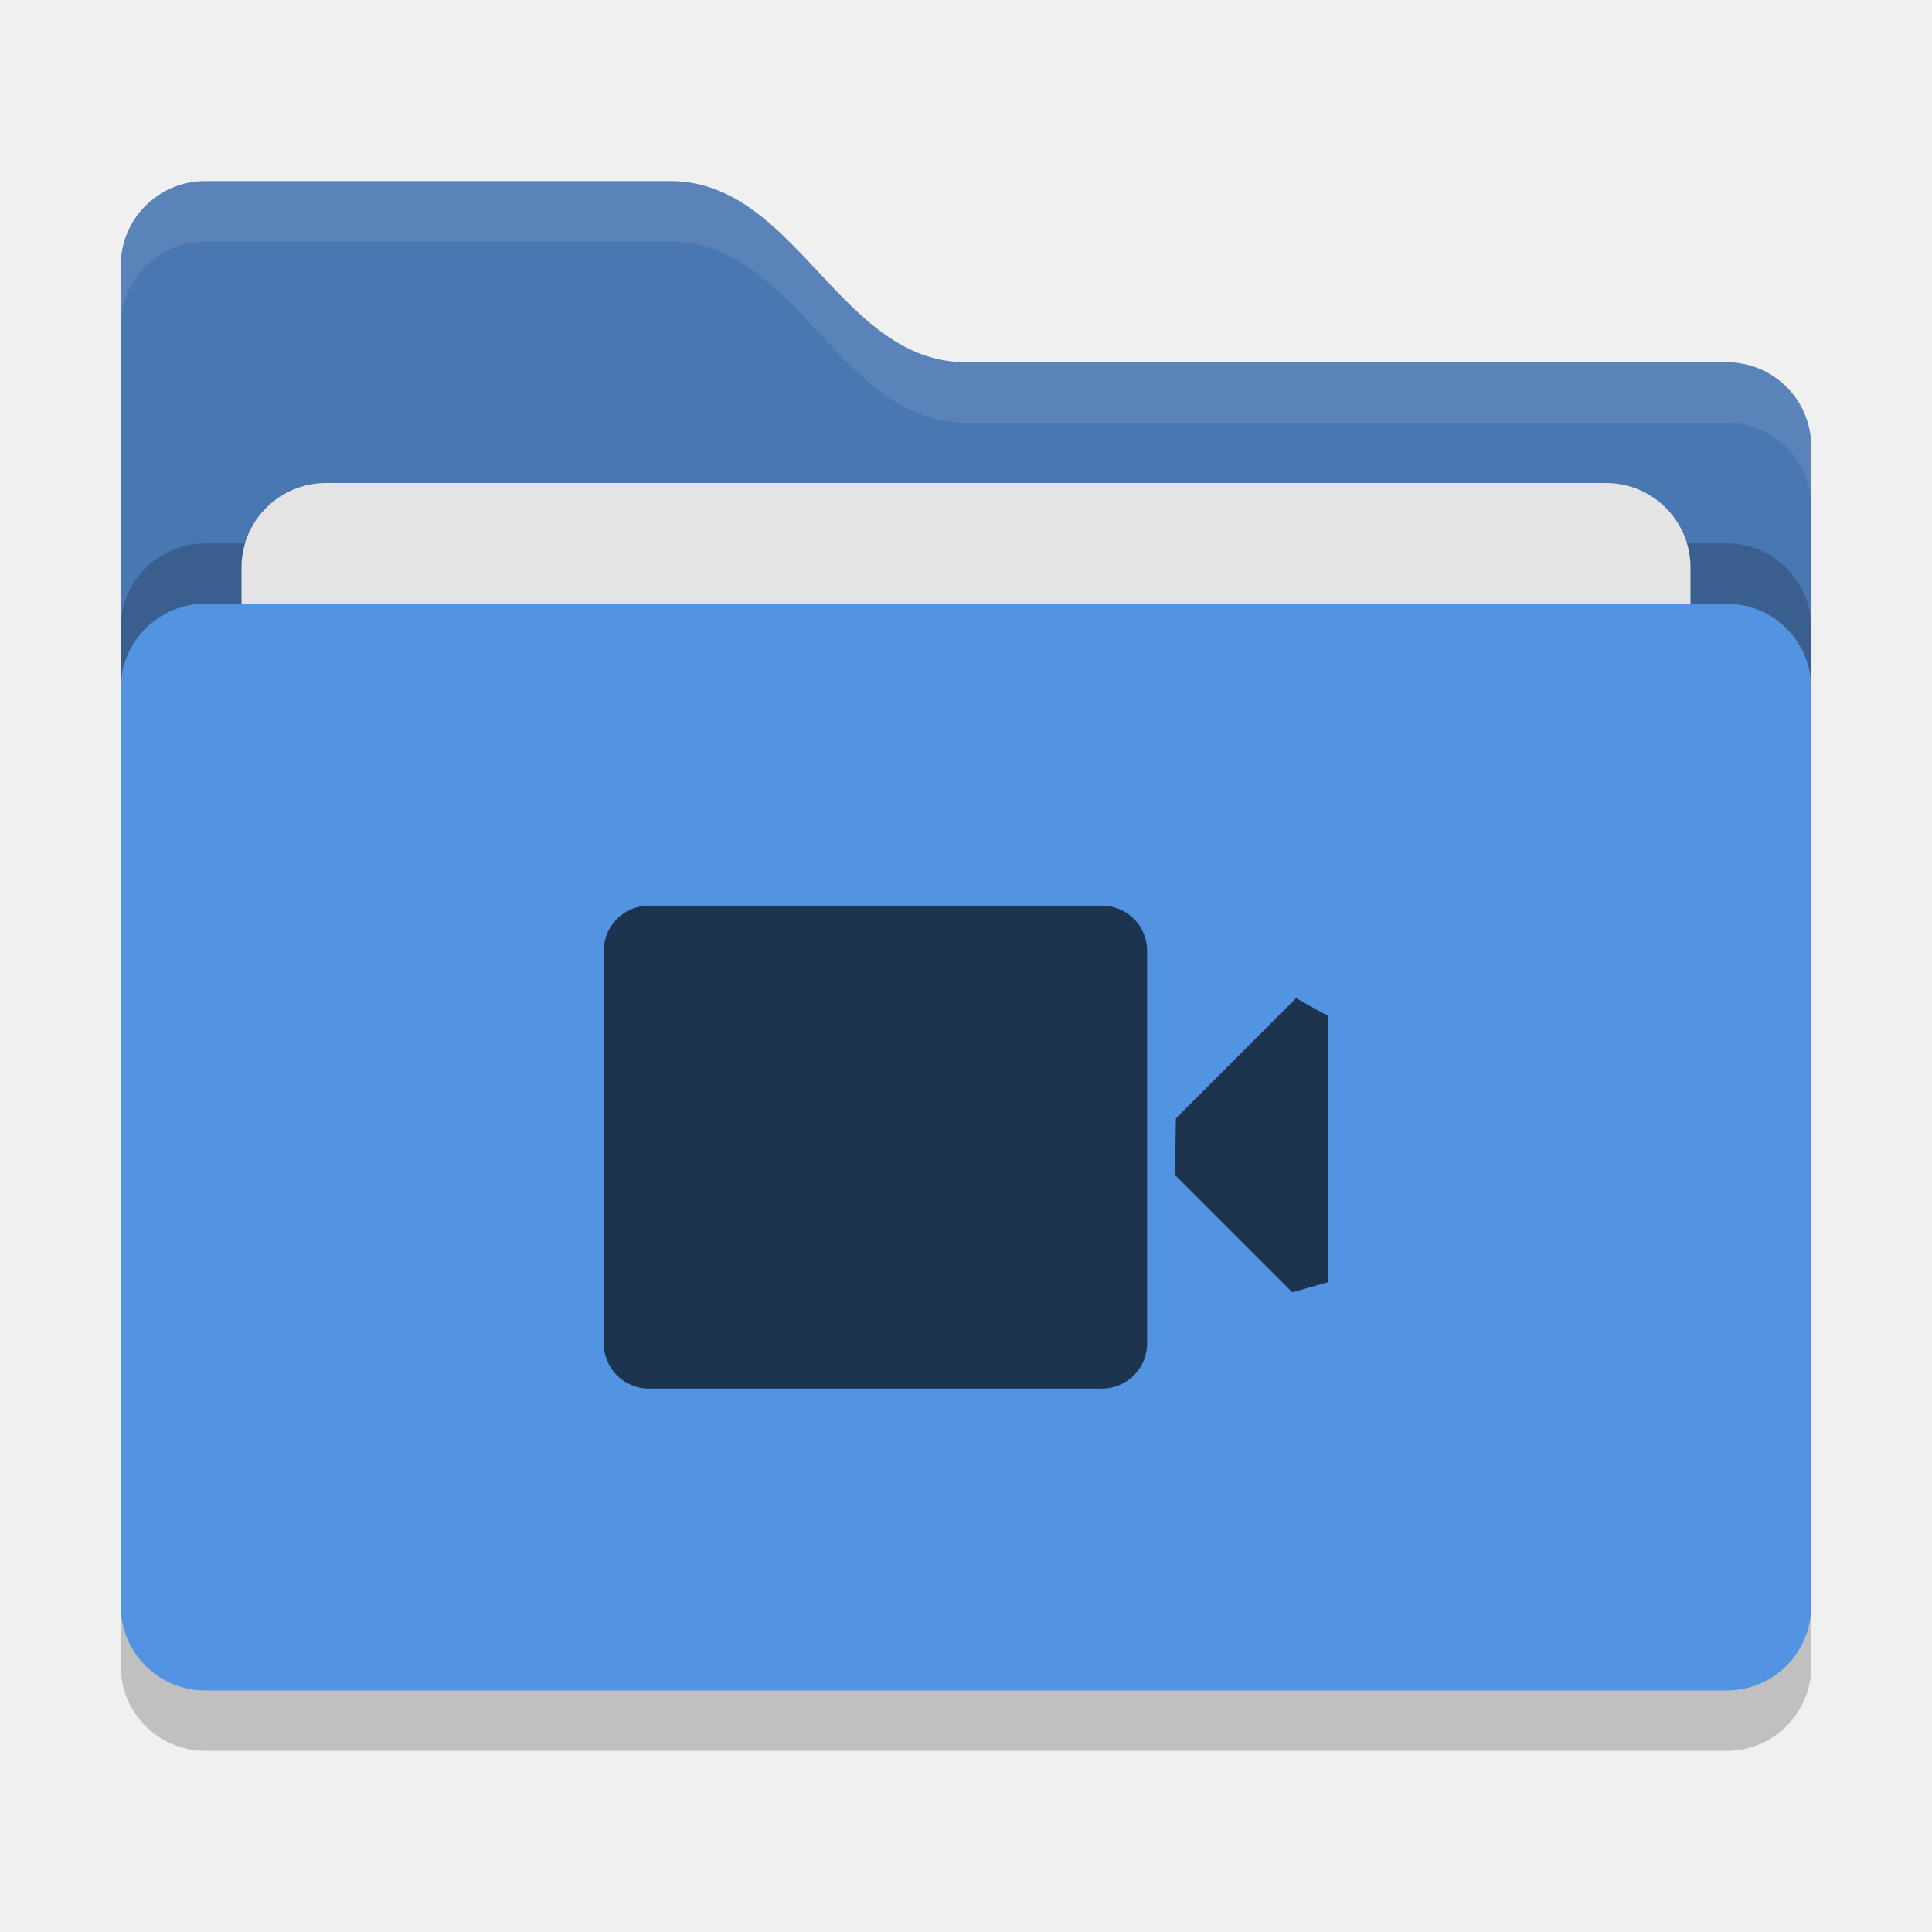
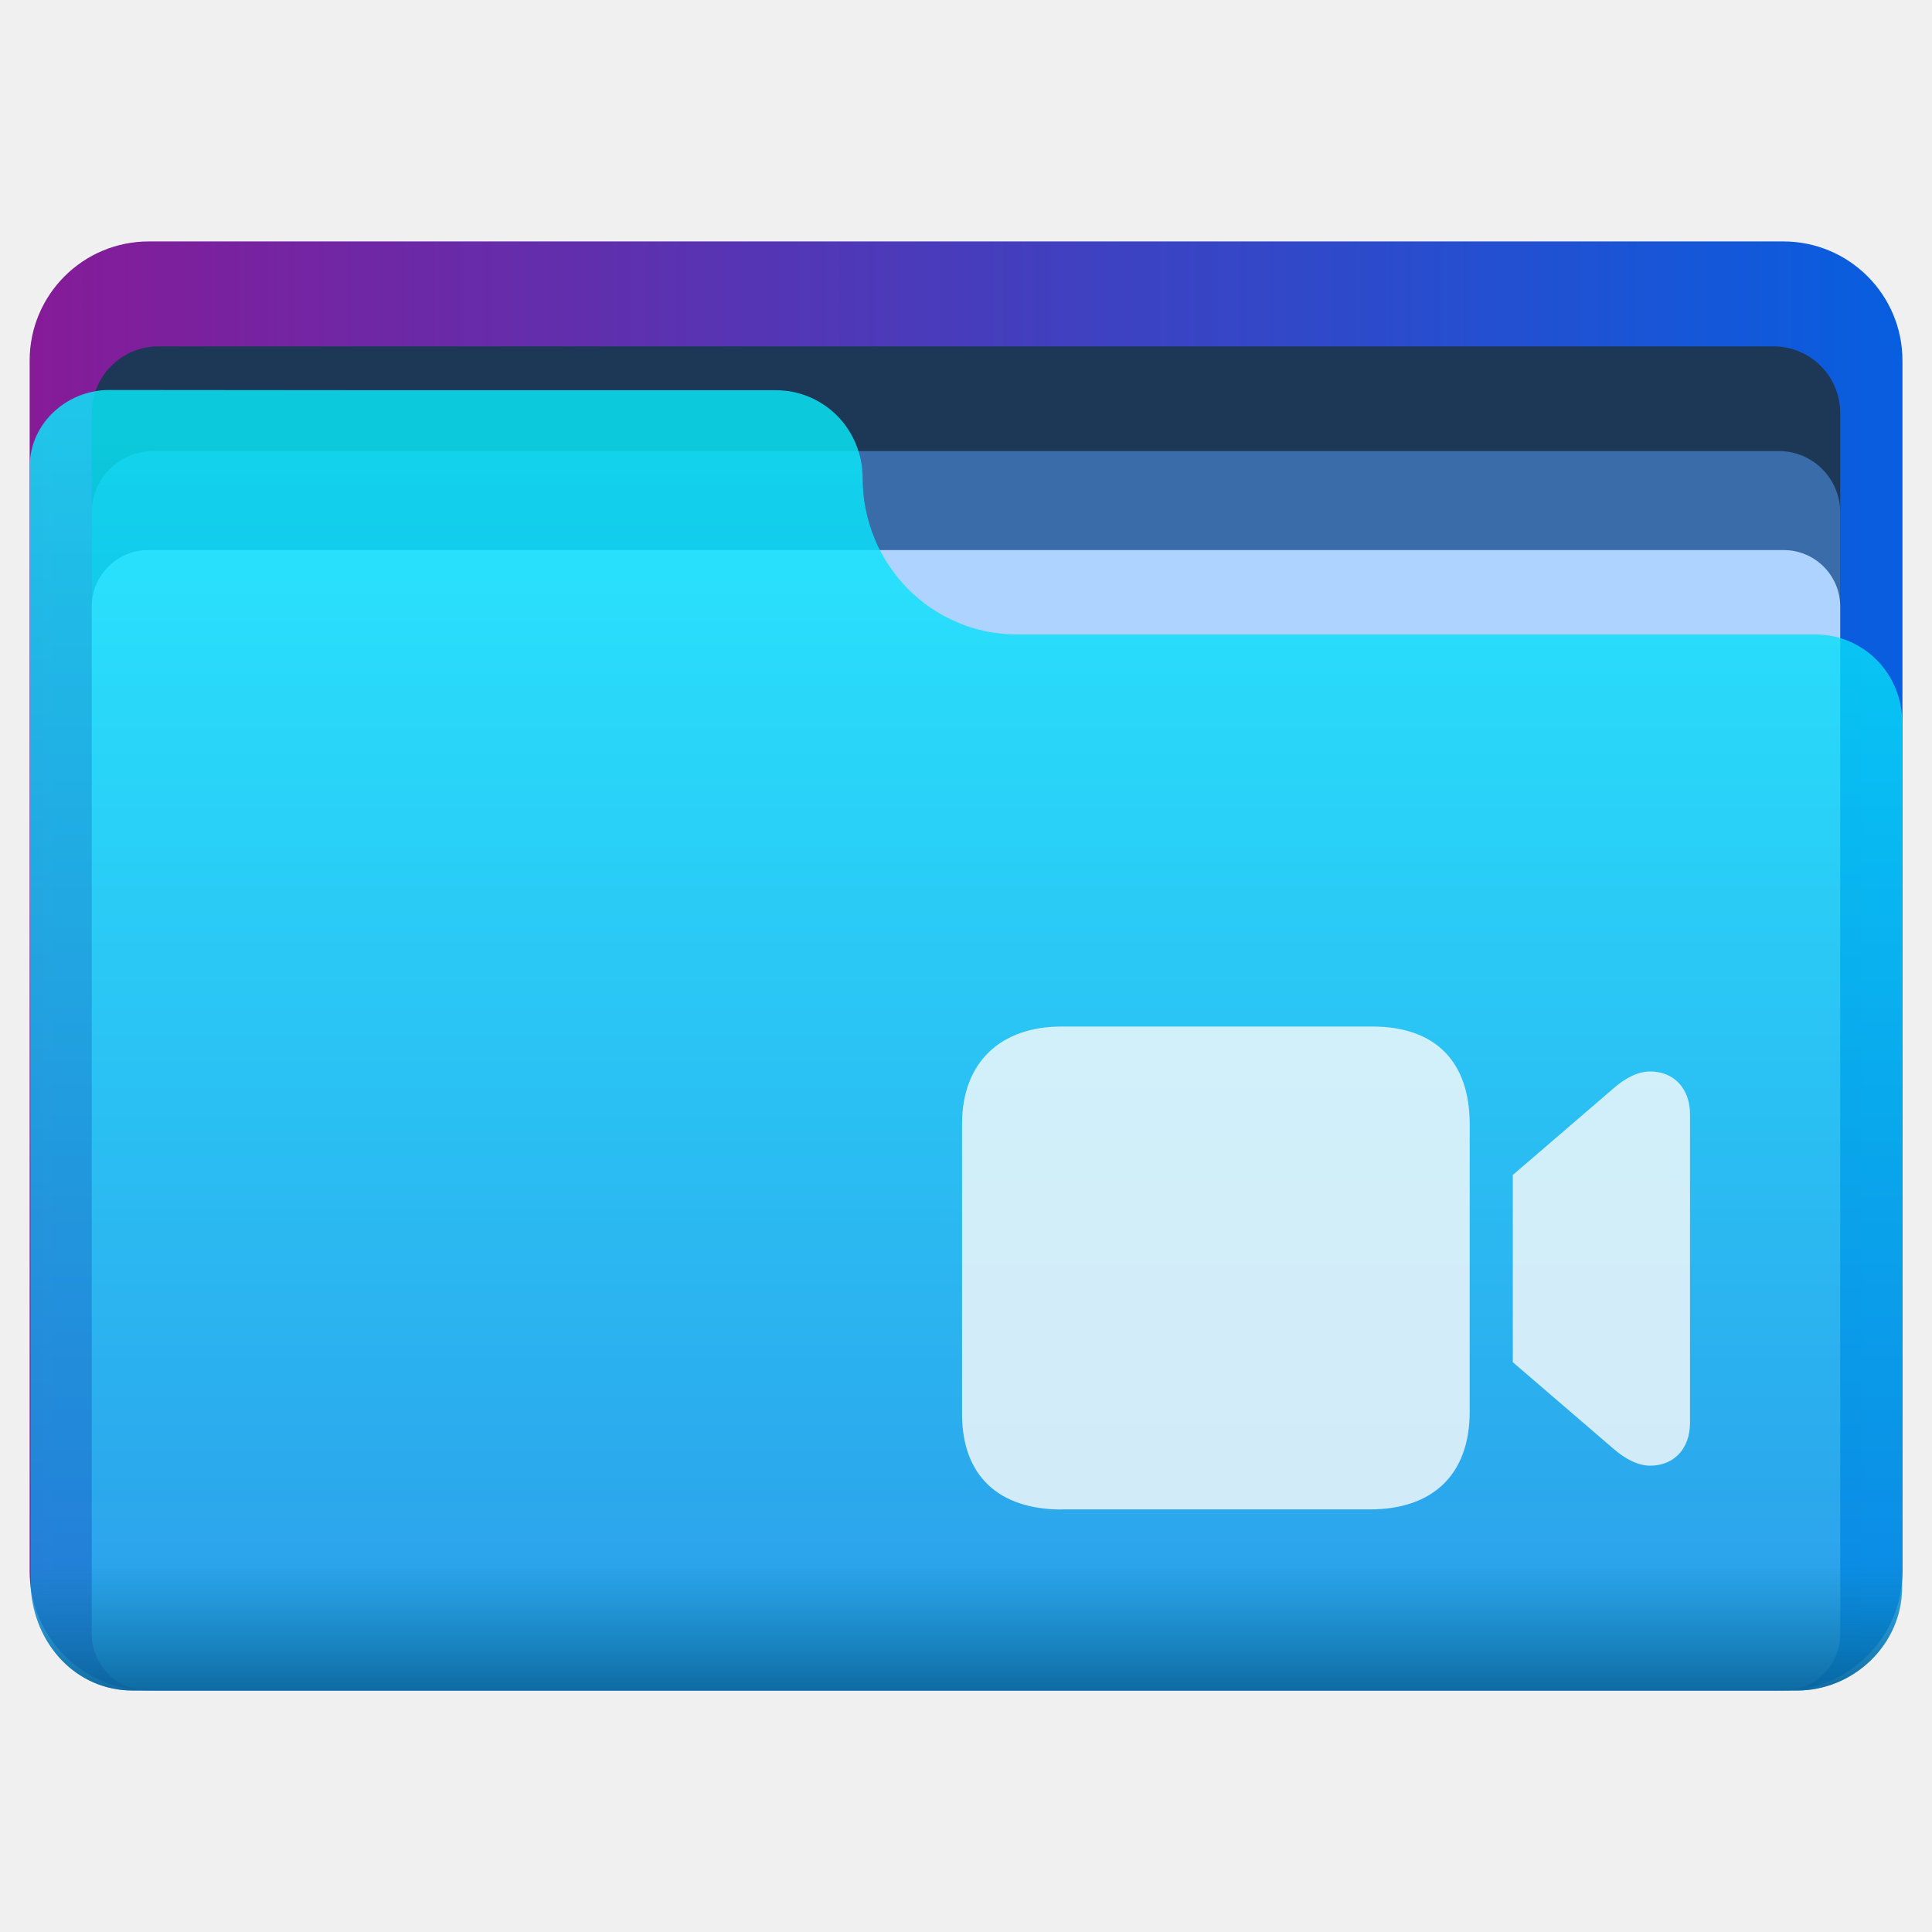
- <svg xmlns="http://www.w3.org/2000/svg" width="32" height="32" version="1" id="svg2474743">
-   <defs id="defs2474747" />
-   <rect style="opacity:0.2" width="28" height="18" x="2" y="11" rx="1.4" ry="1.4" id="rect2474729" />
-   <path style="fill:#4877b1" d="M 2,22.6 C 2,23.376 2.624,24 3.4,24 H 28.6 C 29.376,24 30,23.376 30,22.6 V 7.4 C 30,6.624 29.376,6 28.6,6 H 16 C 13.9,6 13.2,3 11.1,3 H 3.4 C 2.624,3 2,3.624 2,4.4" id="path2474731" />
-   <rect style="opacity:0.2" width="28" height="18" x="2" y="9" rx="1.4" ry="1.4" id="rect2474733" />
-   <rect style="fill:#e4e4e4" width="24" height="11" x="4" y="8" rx="1.4" ry="1.4" id="rect2474735" />
-   <rect style="fill:#5294e2" width="28" height="18" x="2" y="10" rx="1.4" ry="1.4" id="rect2474737" />
-   <path style="opacity:0.1;fill:#ffffff" d="M 3.4,3 C 2.625,3 2,3.625 2,4.4 V 5.4 C 2,4.625 2.625,4 3.4,4 H 11.1 C 13.2,4 13.9,7 16,7 H 28.6 C 29.375,7 30,7.625 30,8.4 V 7.4 C 30,6.625 29.375,6 28.6,6 H 16 C 13.9,6 13.2,3 11.1,3 Z" id="path2474739" />
-   <path style="fill:#1d344f" d="M 10.75,15 C 10.334,15 10,15.335 10,15.75 v 6.5 c 0,0.416 0.334,0.75 0.75,0.75 h 7.5 C 18.666,23 19,22.666 19,22.25 V 19 15.75 C 19,15.335 18.666,15 18.25,15 Z m 8.726,3.524 -0.014,0.939 1.942,1.942 v 0 L 22,21.237 v -4.407 0 l -0.533,-0.297 z" id="path2474741" />
+ <svg xmlns="http://www.w3.org/2000/svg" width="64" height="64" version="1.1" viewBox="0 0 16.933 16.933">
+   <defs>
+     <style id="current-color-scheme" type="text/css">.ColorScheme-Text { color:#727272; } .ColorScheme-Highlight { color:#5294e2; }</style>
+     <style type="text/css" />
+     <style type="text/css" />
+     <linearGradient id="linearGradient60884-3" x1="157.33" x2="247.31" y1="69.985" y2="69.985" gradientTransform="matrix(.18033 0 0 .18033 -28.018 -4.154)" gradientUnits="userSpaceOnUse">
+       <stop stop-color="#861b98" offset="0" />
+       <stop stop-color="#085ee0" offset="1" />
+     </linearGradient>
+     <linearGradient id="linearGradient47593-7" x1="193.68" x2="193.68" y1="43.371" y2="103.22" gradientTransform="matrix(.17854 0 0 .18033 -27.733 -4.154)" gradientUnits="userSpaceOnUse">
+       <stop stop-color="#07effe" offset="0" />
+       <stop stop-color="#0b92e5" offset="1" />
+     </linearGradient>
+     <linearGradient id="linearGradient2806" x1=".707" x2=".707" y1="14.743" y2="3.539" gradientTransform="translate(3.8869)" gradientUnits="userSpaceOnUse">
+       <stop stop-color="#075e91" offset="0" />
+       <stop stop-color="#077faa" stop-opacity="0" offset=".1" />
+       <stop stop-color="#07effe" stop-opacity="0" offset="1" />
+     </linearGradient>
+   </defs>
+   <g fill="#5e4aa6" stroke-width=".265">
+     <circle cx="-330.35" cy="-328.38" r="0" />
+     <circle cx="-312.11" cy="-326.25" r="0" />
+     <circle cx="-306.02" cy="-333.07" r="0" />
+     <circle cx="-308.84" cy="-326.01" r="0" />
+     <circle cx="-328.8" cy="-330.45" r="0" />
+   </g>
+   <g transform="translate(.000295 -.00032978)" fill="#5e4aa6" stroke-width=".265">
+     <circle cx="-330.35" cy="-328.38" r="0" />
+     <circle cx="-312.11" cy="-326.25" r="0" />
+     <circle cx="-306.02" cy="-333.07" r="0" />
+     <circle cx="-308.84" cy="-326.01" r="0" />
+     <circle cx="-328.8" cy="-330.45" r="0" />
+   </g>
+   <style type="text/css">.st0{opacity:0.15;fill:#45413C;}
+ 	.st1{fill:#FFE500;}
+ 	.st2{fill:#EBCB00;}
+ 	.st3{fill:none;stroke:#45413C;stroke-linecap:round;stroke-linejoin:round;stroke-miterlimit:10;}
+ 	.st4{fill:#FFAA54;}
+ 	.st5{fill:#FF8A14;}
+ 	.st6{fill:#FFB0CA;stroke:#45413C;stroke-linecap:round;stroke-linejoin:round;stroke-miterlimit:10;}
+ 	.st7{fill:#FF87AF;stroke:#45413C;stroke-linecap:round;stroke-linejoin:round;stroke-miterlimit:10;}
+ 	.st8{fill:#FFCC99;}
+ 	.st9{fill:#FFFFFF;}
+ 	.st10{fill:#F0F0F0;}
+ 	.st11{fill:#BF8256;}
+ 	.st12{fill:#915E3A;}
+ 	.st13{fill:#DEA47A;}
+ 	.st14{fill:#F0D5A8;}
+ 	.st15{fill:#DEBB7E;}
+ 	.st16{fill:#F7E5C6;}
+ 	.st17{fill:#FF8A14;stroke:#45413C;stroke-linecap:round;stroke-linejoin:round;stroke-miterlimit:10;}
+ 	.st18{fill:#FFF5E3;}
+ 	.st19{fill:#FFF48C;}
+ 	.st20{fill:#FFFACF;}
+ 	.st21{fill:#FFFCE5;}
+ 	.st22{fill:#FF87AF;}
+ 	.st23{fill:#FFB0CA;}
+ 	.st24{fill:#FFE500;stroke:#45413C;stroke-linecap:round;stroke-linejoin:round;stroke-miterlimit:10;}
+ 	.st25{fill:#9CEB60;stroke:#45413C;stroke-linecap:round;stroke-linejoin:round;stroke-miterlimit:10;}
+ 	.st26{fill:#FFFACF;stroke:#45413C;stroke-linecap:round;stroke-linejoin:round;stroke-miterlimit:10;}
+ 	.st27{fill:#00F5BC;stroke:#45413C;stroke-linecap:round;stroke-linejoin:round;stroke-miterlimit:10;}
+ 	.st28{fill:#BF8256;stroke:#45413C;stroke-linecap:round;stroke-linejoin:round;stroke-miterlimit:10;}
+ 	.st29{fill:#FFE3CF;stroke:#45413C;stroke-linecap:round;stroke-linejoin:round;stroke-miterlimit:10;}
+ 	.st30{fill:#FF6242;}
+ 	.st31{fill:#FF866E;}
+ 	.st32{fill:none;stroke:#E04122;stroke-linecap:round;stroke-linejoin:round;stroke-miterlimit:10;}
+ 	.st33{fill:#FFFEF2;stroke:#45413C;stroke-linecap:round;stroke-linejoin:round;stroke-miterlimit:10;}
+ 	.st34{fill:#FF6242;stroke:#45413C;stroke-linecap:round;stroke-linejoin:round;stroke-miterlimit:10;}
+ 	.st35{fill:#FFA694;}
+ 	.st36{fill:#FFFFFF;stroke:#45413C;stroke-linecap:round;stroke-linejoin:round;stroke-miterlimit:10;}
+ 	.st37{fill:#FFFEF2;}
+ 	.st38{fill:#FF6196;}
+ 	.st39{fill:#B89558;}
+ 	.st40{fill:none;stroke:#915E3A;stroke-linecap:round;stroke-linejoin:round;stroke-miterlimit:10;}
+ 	.st41{fill:#DEBB7E;stroke:#45413C;stroke-linecap:round;stroke-linejoin:round;stroke-miterlimit:10;}
+ 	.st42{fill:#6DD627;stroke:#45413C;stroke-linecap:round;stroke-linejoin:round;stroke-miterlimit:10;}
+ 	.st43{fill:#E5F8FF;}
+ 	.st44{fill:#E8F4FA;}
+ 	.st45{fill:#E8F4FA;stroke:#45413C;stroke-linecap:round;stroke-linejoin:round;stroke-miterlimit:10;}
+ 	.st46{fill:#FFCCDD;}
+ 	.st47{fill:#E5F8FF;stroke:#45413C;stroke-linecap:round;stroke-linejoin:round;stroke-miterlimit:10;}
+ 	.st48{fill:#00B8F0;stroke:#45413C;stroke-linecap:round;stroke-linejoin:round;stroke-miterlimit:10;}
+ 	.st49{fill:#00B8F0;}
+ 	.st50{fill:#4ACFFF;}
+ 	.st51{fill:#E04122;}
+ 	.st52{fill:#E04122;stroke:#45413C;stroke-linecap:round;stroke-linejoin:round;stroke-miterlimit:10;}
+ 	.st53{fill:#87898C;}
+ 	.st54{fill:#BDBEC0;}
+ 	.st55{fill:#656769;}
+ 	.st56{fill:#525252;}
+ 	.st57{fill:#FFF48C;stroke:#45413C;stroke-linecap:round;stroke-linejoin:round;stroke-miterlimit:10;}
+ 	.st58{fill:#6DD627;}
+ 	.st59{fill:#EB6D00;}
+ 	.st60{fill:#46B000;}
+ 	.st61{fill:#80DDFF;}
+ 	.st62{fill:#DAEDF7;}
+ 	.st63{fill:#BF8DF2;stroke:#45413C;stroke-linecap:round;stroke-linejoin:round;stroke-miterlimit:10;}
+ 	.st64{fill:#9F5AE5;stroke:#45413C;stroke-linecap:round;stroke-linejoin:round;stroke-miterlimit:10;}
+ 	.st65{fill:#C8FFA1;}
+ 	.st66{fill:#E4FFD1;}
+ 	.st67{fill:#9CEB60;}
+ 	.st68{fill:#E5FEFF;}
+ 	.st69{fill:#B8ECFF;}
+ 	.st70{fill:#E0E0E0;stroke:#45413C;stroke-linecap:round;stroke-linejoin:round;stroke-miterlimit:10;}
+ 	.st71{fill:#E0E0E0;}
+ 	.st72{fill:none;stroke:#4F4B45;stroke-linejoin:round;stroke-miterlimit:10;}
+ 	.st73{fill:none;stroke:#4F4B45;stroke-linecap:round;stroke-linejoin:round;stroke-miterlimit:10;}
+ 	.st74{fill:#E0366F;stroke:#45413C;stroke-linecap:round;stroke-linejoin:round;stroke-miterlimit:10;}
+ 	.st75{fill:none;stroke:#45413C;stroke-miterlimit:10;}
+ 	.st76{fill:#FF866E;stroke:#45413C;stroke-linecap:round;stroke-linejoin:round;stroke-miterlimit:10;}
+ 	.st77{fill:#45413C;stroke:#45413C;stroke-linecap:round;stroke-linejoin:round;stroke-miterlimit:10;}
+ 	.st78{fill:#9F5AE5;}
+ 	.st79{fill:#803EC2;}
+ 	.st80{fill:#803EC2;stroke:#45413C;stroke-linecap:round;stroke-linejoin:round;stroke-miterlimit:10;}
+ 	.st81{fill:#BF8DF2;}
+ 	.st82{fill:#FFAA54;stroke:#45413C;stroke-linecap:round;stroke-linejoin:round;stroke-miterlimit:10;}
+ 	.st83{fill:none;stroke:#45413C;stroke-linejoin:round;stroke-miterlimit:10;}
+ 	.st84{fill:#FFCCDD;stroke:#45413C;stroke-linecap:round;stroke-linejoin:round;stroke-miterlimit:10;}
+ 	.st85{fill:#FF6196;stroke:#45413C;stroke-linecap:round;stroke-linejoin:round;stroke-miterlimit:10;}
+ 	.st86{fill:#FFE5EE;}
+ 	.st87{fill:#F7E5C6;stroke:#45413C;stroke-linecap:round;stroke-linejoin:round;stroke-miterlimit:10;}
+ 	.st88{fill:#E5FFF9;}
+ 	.st89{fill:none;stroke:#45413C;stroke-width:1.006;stroke-linecap:round;stroke-linejoin:round;stroke-miterlimit:10;}
+ 	.st90{fill:#4AEFF7;}
+ 	.st91{fill:#A6FBFF;}
+ 	.st92{fill:#E5FEFF;stroke:#45413C;stroke-linecap:round;stroke-linejoin:round;stroke-miterlimit:10;}
+ 	.st93{fill:#46B000;stroke:#45413C;stroke-linecap:round;stroke-linejoin:round;stroke-miterlimit:10;}
+ 	.st94{fill:#FFFFFF;stroke:#45413C;stroke-linejoin:round;stroke-miterlimit:10;}
+ 	.st95{fill:#FFFFFF;stroke:#45413C;stroke-miterlimit:10;}
+ 	.st96{fill:#009FD9;}
+ 	.st97{fill:#00DFEB;}
+ 	.st98{fill:#C0DCEB;stroke:#45413C;stroke-linecap:round;stroke-linejoin:round;stroke-miterlimit:10;}
+ 	.st99{fill:#00DFEB;stroke:#45413C;stroke-linecap:round;stroke-linejoin:round;stroke-miterlimit:10;}
+ 	.st100{fill:#FFE5EE;stroke:#45413C;stroke-linecap:round;stroke-linejoin:round;stroke-miterlimit:10;}
+ 	.st101{fill:#8CA4B8;}
+ 	.st102{fill:#ADC4D9;}
+ 	.st103{fill:#656769;stroke:#45413C;stroke-linecap:round;stroke-linejoin:round;stroke-miterlimit:10;}
+ 	.st104{fill:#F0F0F0;stroke:#45413C;stroke-linecap:round;stroke-linejoin:round;stroke-miterlimit:10;}
+ 	.st105{fill:#C0DCEB;}
+ 	.st106{fill:#45413C;}
+ 	.st107{fill:#FFCABF;}
+ 	.st108{fill:#87898C;stroke:#45413C;stroke-linecap:round;stroke-linejoin:round;stroke-miterlimit:10;}
+ 	.st109{fill:#EBCB00;stroke:#45413C;stroke-linecap:round;stroke-linejoin:round;stroke-miterlimit:10;}</style>
+   <circle cx="-295.25" cy="-363.02" r="0" fill="#5e4aa6" stroke-width=".243" />
+   <g transform="matrix(1.0116 0 0 1.0116 -.098288 -.098288)" fill-rule="evenodd" stroke-width=".18">
+     <rect x=".354" y="2.189" width="16.226" height="12.554" ry="1.032" fill="url(#linearGradient60884-3)" style="paint-order:stroke fill markers" />
+     <rect x=".892" y="3.098" width="15.149" height="11.645" ry=".578" fill="#1d3857" style="paint-order:stroke fill markers" />
+     <rect x=".892" y="4.005" width="15.149" height="10.738" ry=".533" fill="#3a6caa" style="paint-order:stroke fill markers" />
+     <rect x=".892" y="4.863" width="15.149" height="9.881" ry=".49" fill="#afd3ff" style="paint-order:stroke fill markers" />
+     <path d="m1.044 3.476c-0.381 0-0.709 0.31-0.688 0.695 0 3.226 0.007 6.427 0.007 9.679 0.03 0.494 0.395 0.894 0.885 0.894h14.418c0.49 0 0.911-0.399 0.911-0.894l1.51e-4 -4.437c0-0.063 7.22e-4 -0.118 7.22e-4 -0.181v-2.875c0-0.053-0.005-0.104-0.015-0.154-0.01-0.05-0.025-0.098-0.044-0.144-0.019-0.046-0.042-0.089-0.069-0.13-0.027-0.041-0.058-0.079-0.092-0.113-0.034-0.035-0.072-0.066-0.112-0.093s-0.083-0.051-0.128-0.07c-0.045-0.019-0.093-0.034-0.142-0.044-0.049-0.01-0.1-0.015-0.153-0.015h-6.91c-0.047 0-0.092-0.002-0.138-0.007-0.045-0.005-0.09-0.011-0.134-0.02-0.044-0.009-0.087-0.02-0.129-0.033-0.042-0.013-0.083-0.029-0.123-0.046-0.04-0.017-0.079-0.036-0.118-0.057-0.038-0.021-0.075-0.044-0.111-0.068-0.036-0.024-0.07-0.05-0.103-0.078-0.033-0.028-0.065-0.057-0.095-0.087-0.03-0.031-0.059-0.063-0.086-0.097s-0.053-0.068-0.077-0.104c-0.024-0.036-0.046-0.073-0.067-0.112-0.021-0.038-0.04-0.078-0.056-0.119-0.017-0.041-0.032-0.082-0.045-0.125-0.013-0.043-0.024-0.086-0.033-0.13-0.009-0.044-0.016-0.089-0.02-0.135-0.004-0.044-0.007-0.089-0.007-0.135 0-0.053-0.005-0.104-0.015-0.154-0.01-0.05-0.025-0.098-0.044-0.144-0.019-0.046-0.042-0.089-0.069-0.13-0.027-0.041-0.058-0.079-0.092-0.113-0.034-0.035-0.072-0.066-0.112-0.093-0.04-0.027-0.083-0.051-0.128-0.07-0.045-0.019-0.093-0.034-0.142-0.044-0.049-0.01-0.1-0.015-0.153-0.015h-3.393z" fill="url(#linearGradient47593-7)" opacity=".8" style="paint-order:stroke fill markers" />
+     <path d="m1.044 3.476c-0.381 0-0.709 0.31-0.688 0.695 0 3.226 0.007 6.427 0.007 9.679 0.03 0.494 0.395 0.894 0.885 0.894h14.418c0.49 0 0.911-0.399 0.911-0.894l1.51e-4 -4.437c0-0.063 7.22e-4 -0.118 7.22e-4 -0.181v-2.875c0-0.053-0.005-0.104-0.015-0.154-0.01-0.05-0.025-0.098-0.044-0.144-0.019-0.046-0.042-0.089-0.069-0.13-0.027-0.041-0.058-0.079-0.092-0.113-0.034-0.035-0.072-0.066-0.112-0.093s-0.083-0.051-0.128-0.07c-0.045-0.019-0.093-0.034-0.142-0.044-0.049-0.01-0.1-0.015-0.153-0.015h-6.91c-0.047 0-0.092-0.002-0.138-0.007-0.045-0.005-0.09-0.011-0.134-0.02-0.044-0.009-0.087-0.02-0.129-0.033-0.042-0.013-0.083-0.029-0.123-0.046-0.04-0.017-0.079-0.036-0.118-0.057-0.038-0.021-0.075-0.044-0.111-0.068-0.036-0.024-0.07-0.05-0.103-0.078-0.033-0.028-0.065-0.057-0.095-0.087-0.03-0.031-0.059-0.063-0.086-0.097s-0.053-0.068-0.077-0.104c-0.024-0.036-0.046-0.073-0.067-0.112-0.021-0.038-0.04-0.078-0.056-0.119-0.017-0.041-0.032-0.082-0.045-0.125-0.013-0.043-0.024-0.086-0.033-0.13-0.009-0.044-0.016-0.089-0.02-0.135-0.004-0.044-0.007-0.089-0.007-0.135 0-0.053-0.005-0.104-0.015-0.154-0.01-0.05-0.025-0.098-0.044-0.144-0.019-0.046-0.042-0.089-0.069-0.13-0.027-0.041-0.058-0.079-0.092-0.113-0.034-0.035-0.072-0.066-0.112-0.093-0.04-0.027-0.083-0.051-0.128-0.07-0.045-0.019-0.093-0.034-0.142-0.044-0.049-0.01-0.1-0.015-0.153-0.015h-3.393z" fill="url(#linearGradient2806)" opacity=".8" style="paint-order:stroke fill markers" />
+   </g>
+   <path d="m9.306 13.229h2.702c0.555 0 0.873-0.311 0.873-0.855v-2.522c0-0.545-0.298-0.855-0.853-0.855h-2.723c-0.534 0-0.873 0.311-0.873 0.855v2.541c0 0.542 0.321 0.837 0.873 0.837zm3.953-1.29 0.878 0.755c0.105 0.092 0.218 0.152 0.326 0.152 0.208 0 0.349-0.149 0.349-0.375v-2.705c0-0.226-0.141-0.375-0.349-0.375-0.11 0-0.221 0.059-0.326 0.152l-0.878 0.755z" fill="#fbfbfb" opacity=".8" stroke-width=".292" />
</svg>
